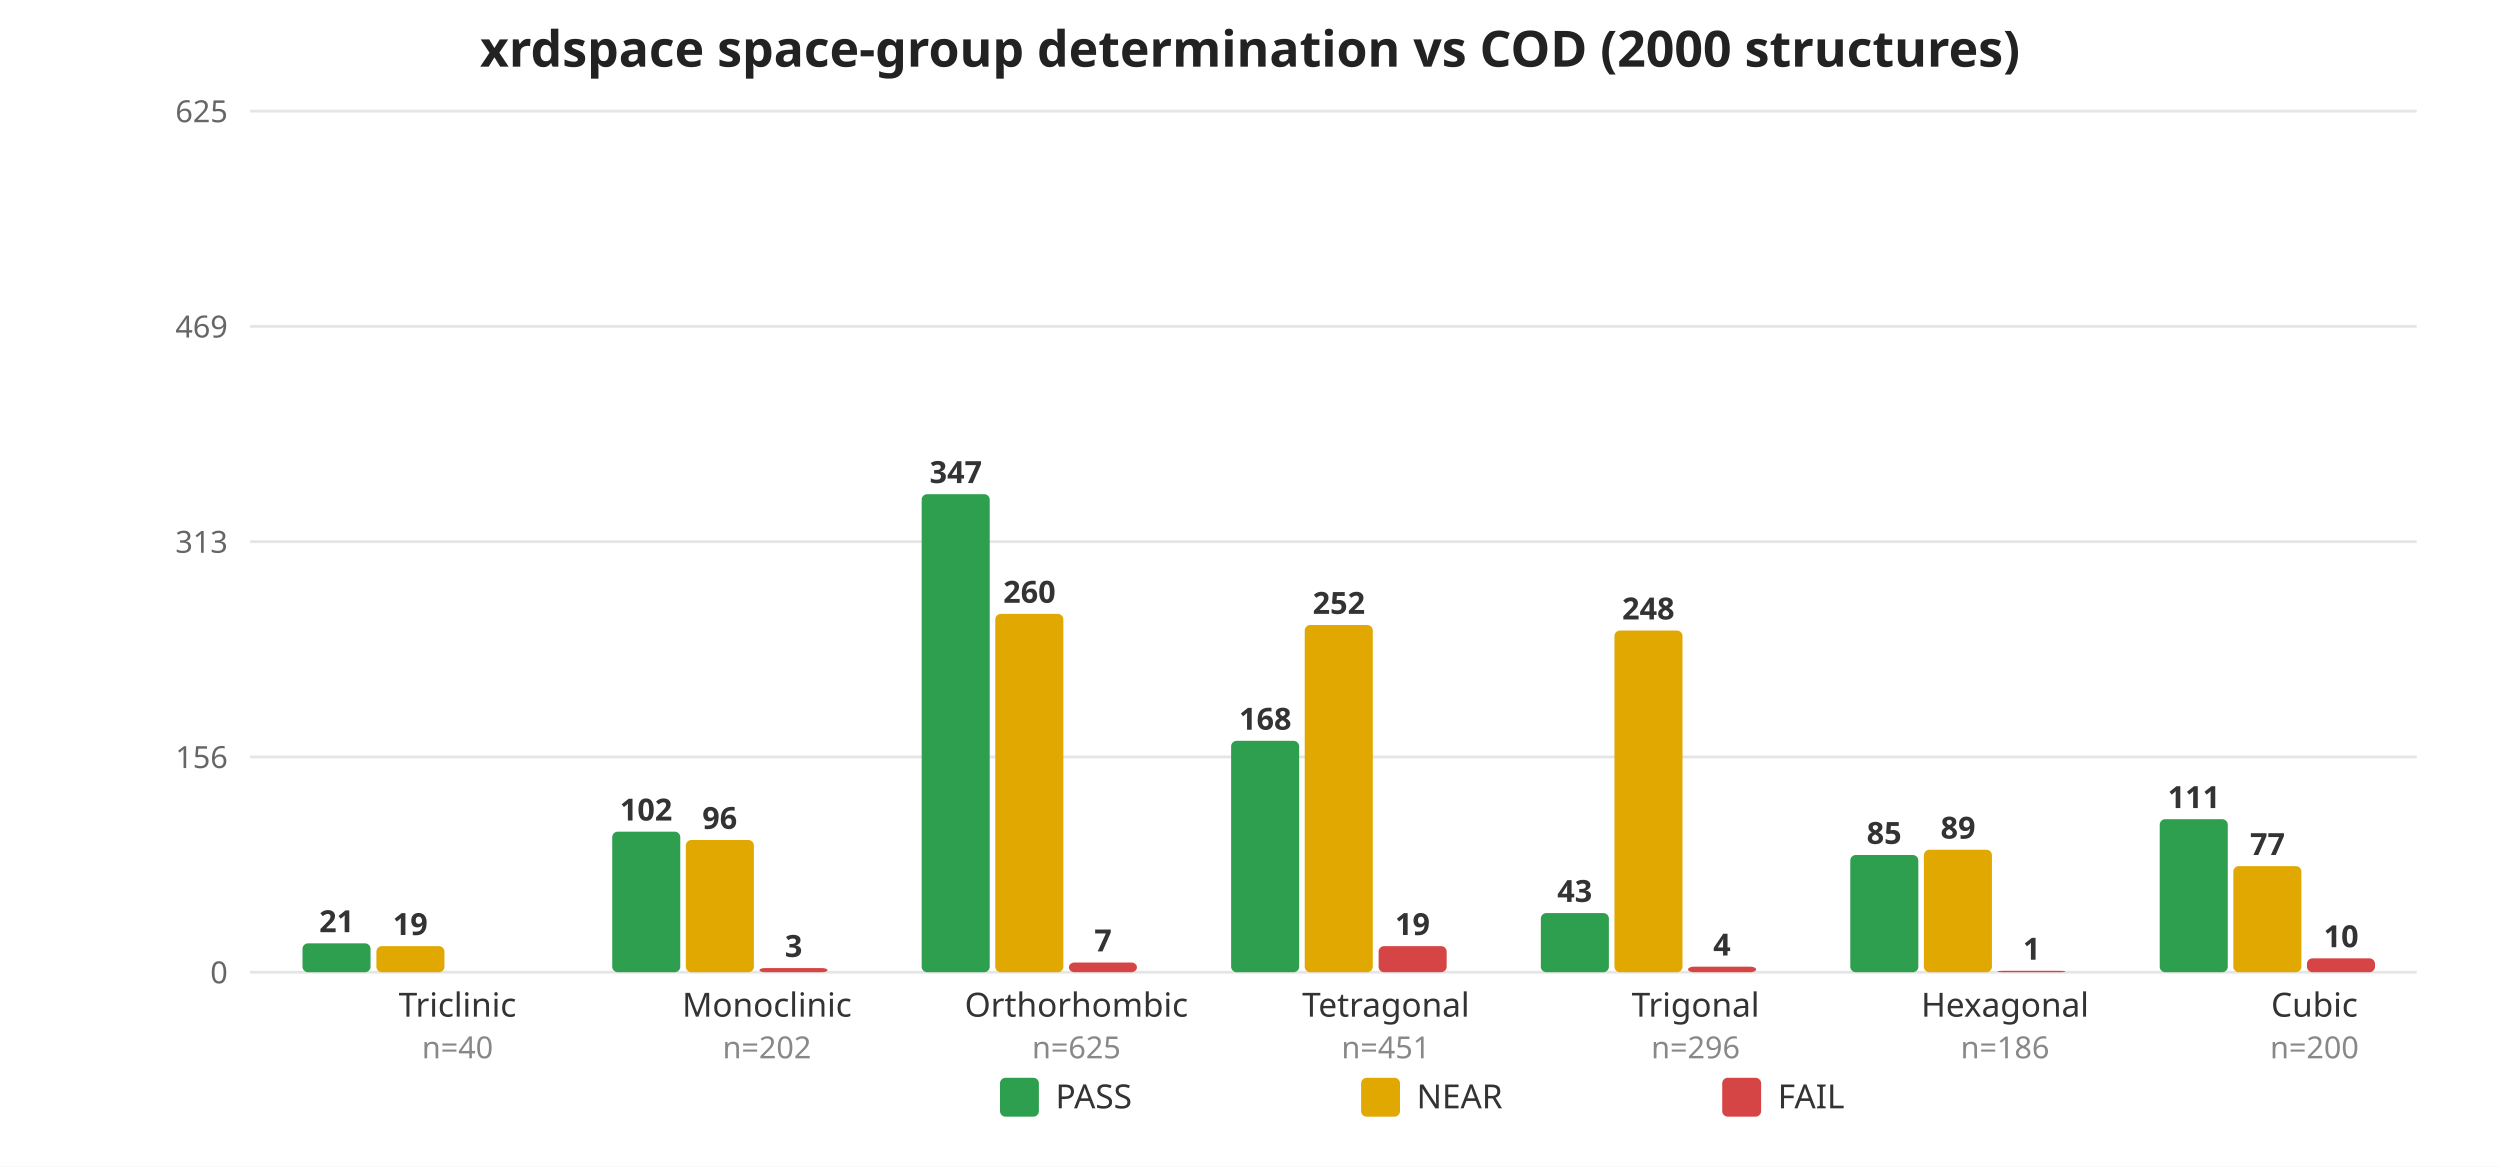
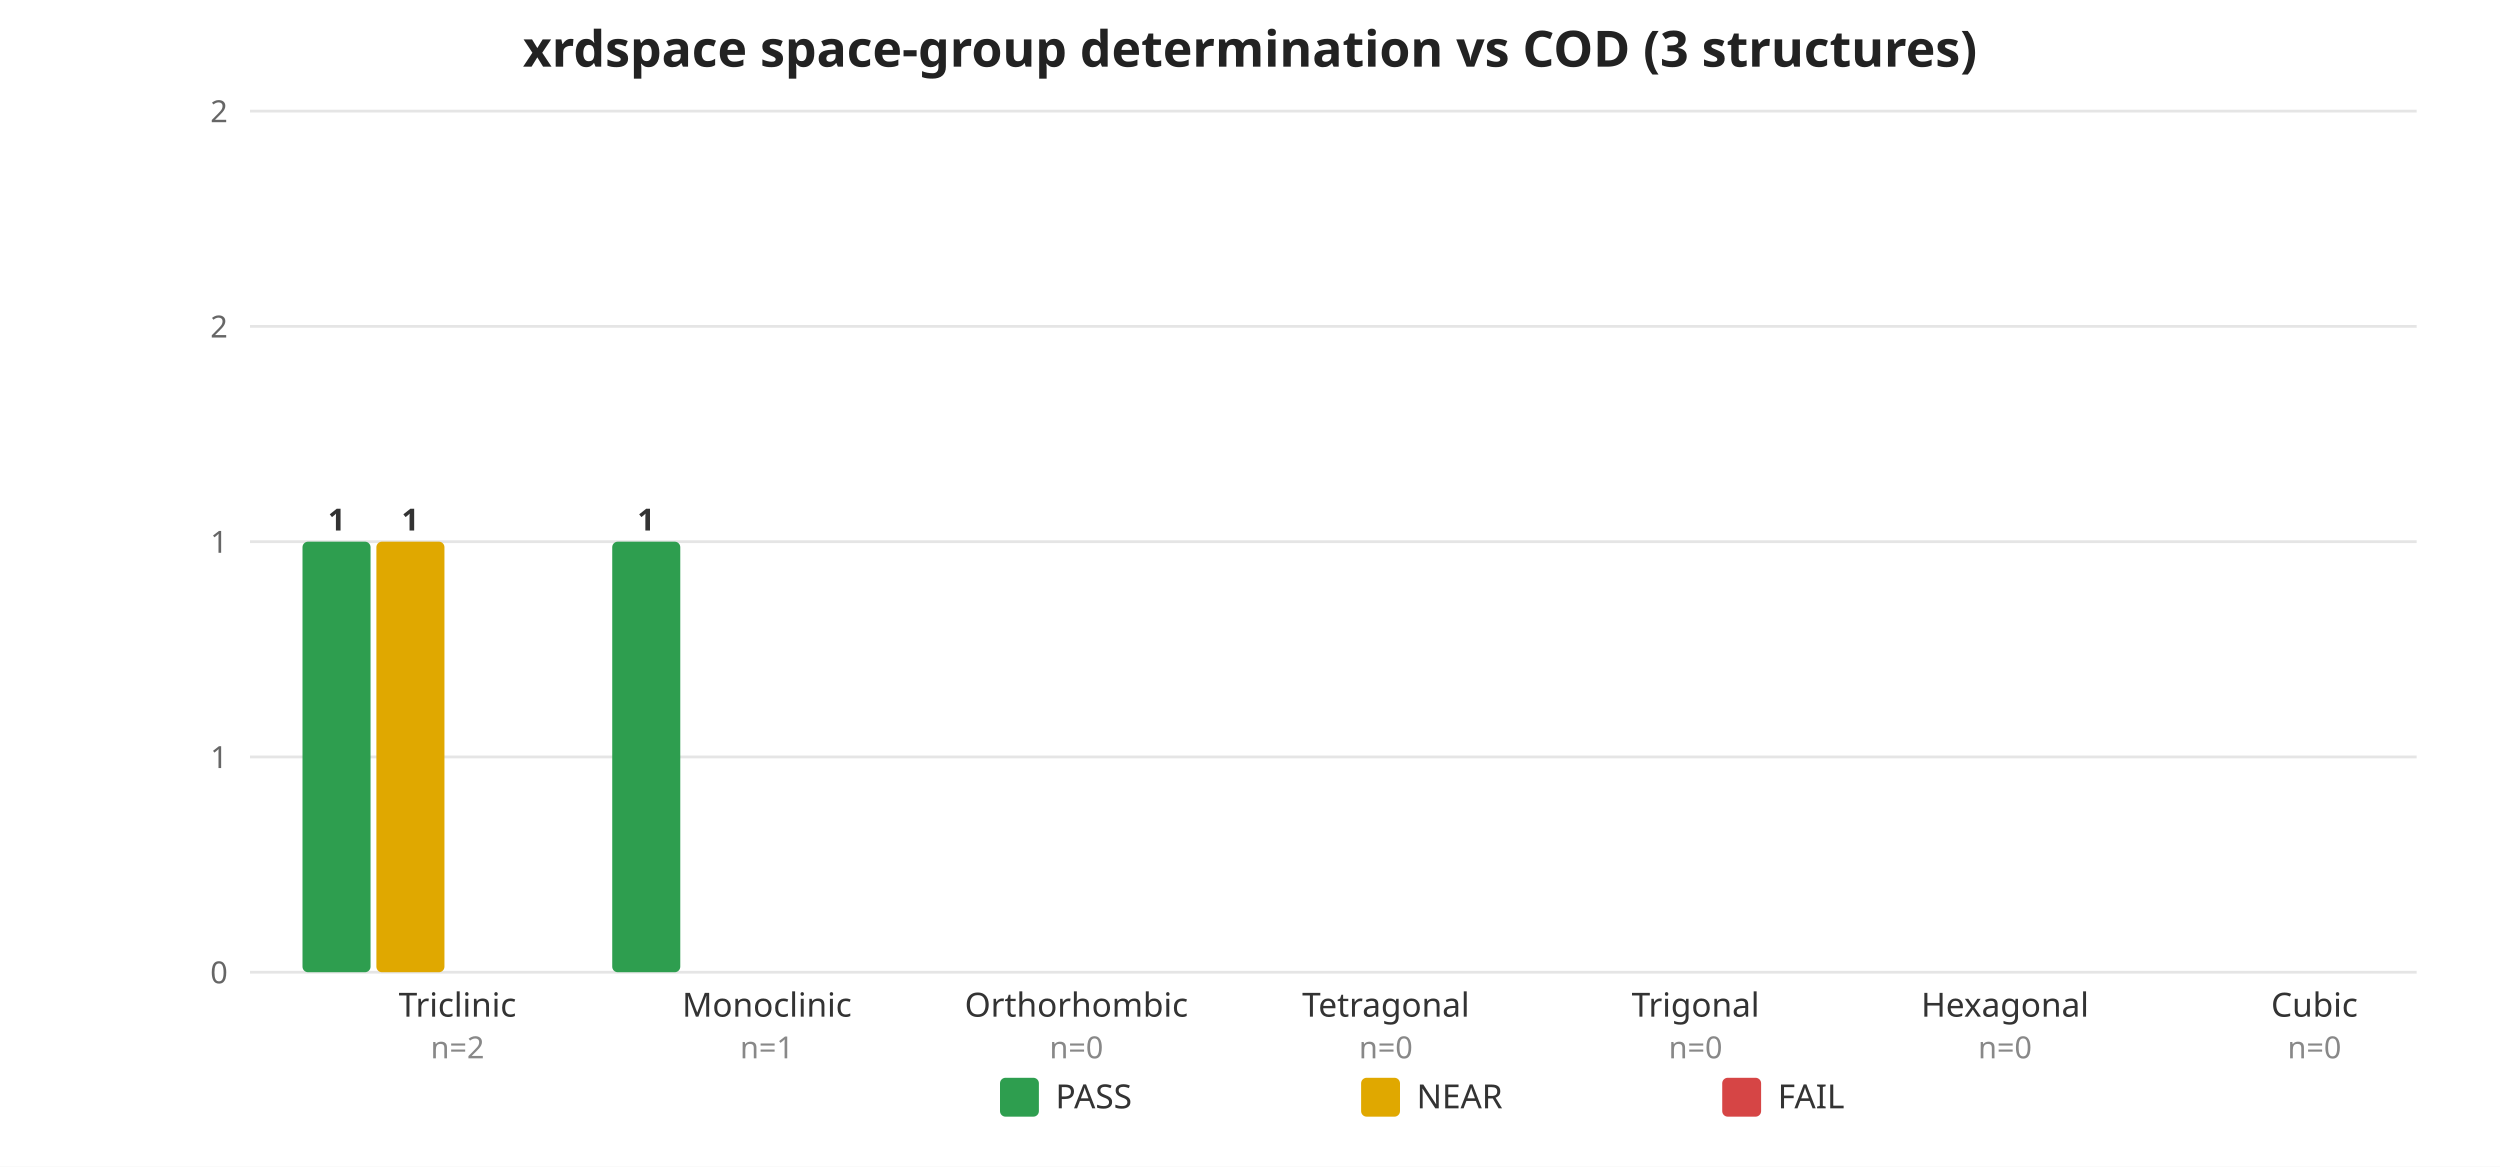
<svg xmlns="http://www.w3.org/2000/svg" width="900" height="420" viewBox="0 0 900 420" font-family="sans-serif">
  <rect x="0" y="0" width="900" height="420" fill="#ffffff" />
-   <text x="450" y="24" text-anchor="middle" font-size="18" font-weight="bold" fill="#222">xrdspace space-group determination vs COD (2000 structures)</text>
+   <text x="450" y="24" text-anchor="middle" font-size="18" font-weight="bold" fill="#222">xrdspace space-group determination vs COD (3 structures)</text>
  <line x1="90" y1="350" x2="870" y2="350" stroke="#e5e5e5" stroke-width="1" />
  <text x="82" y="354" text-anchor="end" font-size="11" fill="#666">0</text>
  <line x1="90" y1="272.5" x2="870" y2="272.5" stroke="#e5e5e5" stroke-width="1" />
-   <text x="82" y="276.5" text-anchor="end" font-size="11" fill="#666">156</text>
+   <text x="82" y="276.5" text-anchor="end" font-size="11" fill="#666">1</text>
  <line x1="90" y1="195" x2="870" y2="195" stroke="#e5e5e5" stroke-width="1" />
-   <text x="82" y="199" text-anchor="end" font-size="11" fill="#666">313</text>
+   <text x="82" y="199" text-anchor="end" font-size="11" fill="#666">1</text>
  <line x1="90" y1="117.5" x2="870" y2="117.5" stroke="#e5e5e5" stroke-width="1" />
-   <text x="82" y="121.5" text-anchor="end" font-size="11" fill="#666">469</text>
+   <text x="82" y="121.5" text-anchor="end" font-size="11" fill="#666">2</text>
  <line x1="90" y1="40" x2="870" y2="40" stroke="#e5e5e5" stroke-width="1" />
-   <text x="82" y="44" text-anchor="end" font-size="11" fill="#666">625</text>
-   <rect x="108.9" y="339.6" width="24.5" height="10.4" fill="#2e9e4f" rx="2" />
-   <text x="121.2" y="335.6" text-anchor="middle" font-size="11" fill="#333" font-weight="bold">21</text>
-   <rect x="135.5" y="340.6" width="24.5" height="9.4" fill="#e0a800" rx="2" />
-   <text x="147.7" y="336.6" text-anchor="middle" font-size="11" fill="#333" font-weight="bold">19</text>
+   <text x="82" y="44" text-anchor="end" font-size="11" fill="#666">2</text>
+   <rect x="108.9" y="195.0" width="24.5" height="155.0" fill="#2e9e4f" rx="2" />
+   <text x="121.2" y="191.0" text-anchor="middle" font-size="11" fill="#333" font-weight="bold">1</text>
+   <rect x="135.5" y="195.0" width="24.5" height="155.0" fill="#e0a800" rx="2" />
+   <text x="147.7" y="191.0" text-anchor="middle" font-size="11" fill="#333" font-weight="bold">1</text>
  <rect x="162.0" y="350.0" width="24.5" height="0.0" fill="#d64545" rx="2" />
  <text x="164.7" y="366" text-anchor="middle" font-size="12" fill="#333">Triclinic</text>
-   <text x="164.7" y="381" text-anchor="middle" font-size="11" fill="#888">n=40</text>
-   <rect x="220.4" y="299.4" width="24.5" height="50.6" fill="#2e9e4f" rx="2" />
-   <text x="232.6" y="295.4" text-anchor="middle" font-size="11" fill="#333" font-weight="bold">102</text>
-   <rect x="246.9" y="302.4" width="24.5" height="47.6" fill="#e0a800" rx="2" />
-   <text x="259.1" y="298.4" text-anchor="middle" font-size="11" fill="#333" font-weight="bold">96</text>
-   <rect x="273.4" y="348.5" width="24.5" height="1.5" fill="#d64545" rx="2" />
-   <text x="285.7" y="344.5" text-anchor="middle" font-size="11" fill="#333" font-weight="bold">3</text>
+   <text x="164.7" y="381" text-anchor="middle" font-size="11" fill="#888">n=2</text>
+   <rect x="220.4" y="195.0" width="24.5" height="155.0" fill="#2e9e4f" rx="2" />
+   <text x="232.6" y="191.0" text-anchor="middle" font-size="11" fill="#333" font-weight="bold">1</text>
+   <rect x="246.9" y="350.0" width="24.5" height="0.0" fill="#e0a800" rx="2" />
+   <rect x="273.4" y="350.0" width="24.5" height="0.0" fill="#d64545" rx="2" />
  <text x="276.1" y="366" text-anchor="middle" font-size="12" fill="#333">Monoclinic</text>
-   <text x="276.1" y="381" text-anchor="middle" font-size="11" fill="#888">n=202</text>
-   <rect x="331.8" y="177.9" width="24.5" height="172.1" fill="#2e9e4f" rx="2" />
-   <text x="344.1" y="173.9" text-anchor="middle" font-size="11" fill="#333" font-weight="bold">347</text>
-   <rect x="358.3" y="221.0" width="24.5" height="129.0" fill="#e0a800" rx="2" />
-   <text x="370.6" y="217.0" text-anchor="middle" font-size="11" fill="#333" font-weight="bold">260</text>
-   <rect x="384.8" y="346.5" width="24.5" height="3.5" fill="#d64545" rx="2" />
-   <text x="397.1" y="342.5" text-anchor="middle" font-size="11" fill="#333" font-weight="bold">7</text>
+   <text x="276.1" y="381" text-anchor="middle" font-size="11" fill="#888">n=1</text>
+   <rect x="331.8" y="350.0" width="24.5" height="0.0" fill="#2e9e4f" rx="2" />
+   <rect x="358.3" y="350.0" width="24.5" height="0.0" fill="#e0a800" rx="2" />
+   <rect x="384.8" y="350.0" width="24.5" height="0.0" fill="#d64545" rx="2" />
  <text x="387.5" y="366" text-anchor="middle" font-size="12" fill="#333">Orthorhombic</text>
-   <text x="387.5" y="381" text-anchor="middle" font-size="11" fill="#888">n=625</text>
-   <rect x="443.2" y="266.7" width="24.5" height="83.3" fill="#2e9e4f" rx="2" />
-   <text x="455.5" y="262.7" text-anchor="middle" font-size="11" fill="#333" font-weight="bold">168</text>
-   <rect x="469.7" y="225.0" width="24.5" height="125.0" fill="#e0a800" rx="2" />
-   <text x="482.0" y="221.0" text-anchor="middle" font-size="11" fill="#333" font-weight="bold">252</text>
-   <rect x="496.3" y="340.6" width="24.5" height="9.4" fill="#d64545" rx="2" />
-   <text x="508.5" y="336.6" text-anchor="middle" font-size="11" fill="#333" font-weight="bold">19</text>
+   <text x="387.5" y="381" text-anchor="middle" font-size="11" fill="#888">n=0</text>
+   <rect x="443.2" y="350.0" width="24.5" height="0.0" fill="#2e9e4f" rx="2" />
+   <rect x="469.7" y="350.0" width="24.5" height="0.0" fill="#e0a800" rx="2" />
+   <rect x="496.3" y="350.0" width="24.5" height="0.0" fill="#d64545" rx="2" />
  <text x="498.9" y="366" text-anchor="middle" font-size="12" fill="#333">Tetragonal</text>
-   <text x="498.9" y="381" text-anchor="middle" font-size="11" fill="#888">n=451</text>
-   <rect x="554.7" y="328.7" width="24.5" height="21.3" fill="#2e9e4f" rx="2" />
-   <text x="566.9" y="324.7" text-anchor="middle" font-size="11" fill="#333" font-weight="bold">43</text>
-   <rect x="581.2" y="227.0" width="24.5" height="123.0" fill="#e0a800" rx="2" />
-   <text x="593.4" y="223.0" text-anchor="middle" font-size="11" fill="#333" font-weight="bold">248</text>
-   <rect x="607.7" y="348.0" width="24.5" height="2.0" fill="#d64545" rx="2" />
-   <text x="619.9" y="344.0" text-anchor="middle" font-size="11" fill="#333" font-weight="bold">4</text>
+   <text x="498.9" y="381" text-anchor="middle" font-size="11" fill="#888">n=0</text>
+   <rect x="554.7" y="350.0" width="24.5" height="0.0" fill="#2e9e4f" rx="2" />
+   <rect x="581.2" y="350.0" width="24.5" height="0.0" fill="#e0a800" rx="2" />
+   <rect x="607.7" y="350.0" width="24.5" height="0.0" fill="#d64545" rx="2" />
  <text x="610.4" y="366" text-anchor="middle" font-size="12" fill="#333">Trigonal</text>
-   <text x="610.4" y="381" text-anchor="middle" font-size="11" fill="#888">n=296</text>
-   <rect x="666.1" y="307.8" width="24.5" height="42.2" fill="#2e9e4f" rx="2" />
-   <text x="678.3" y="303.8" text-anchor="middle" font-size="11" fill="#333" font-weight="bold">85</text>
-   <rect x="692.6" y="305.9" width="24.5" height="44.1" fill="#e0a800" rx="2" />
-   <text x="704.9" y="301.9" text-anchor="middle" font-size="11" fill="#333" font-weight="bold">89</text>
-   <rect x="719.1" y="349.5" width="24.5" height="0.5" fill="#d64545" rx="2" />
-   <text x="731.4" y="345.5" text-anchor="middle" font-size="11" fill="#333" font-weight="bold">1</text>
+   <text x="610.4" y="381" text-anchor="middle" font-size="11" fill="#888">n=0</text>
+   <rect x="666.1" y="350.0" width="24.5" height="0.0" fill="#2e9e4f" rx="2" />
+   <rect x="692.6" y="350.0" width="24.5" height="0.0" fill="#e0a800" rx="2" />
+   <rect x="719.1" y="350.0" width="24.5" height="0.0" fill="#d64545" rx="2" />
  <text x="721.8" y="366" text-anchor="middle" font-size="12" fill="#333">Hexagonal</text>
-   <text x="721.8" y="381" text-anchor="middle" font-size="11" fill="#888">n=186</text>
-   <rect x="777.5" y="294.9" width="24.5" height="55.1" fill="#2e9e4f" rx="2" />
-   <text x="789.8" y="290.9" text-anchor="middle" font-size="11" fill="#333" font-weight="bold">111</text>
-   <rect x="804.0" y="311.8" width="24.5" height="38.2" fill="#e0a800" rx="2" />
-   <text x="816.3" y="307.8" text-anchor="middle" font-size="11" fill="#333" font-weight="bold">77</text>
-   <rect x="830.5" y="345.0" width="24.5" height="5.0" fill="#d64545" rx="2" />
-   <text x="842.8" y="341.0" text-anchor="middle" font-size="11" fill="#333" font-weight="bold">10</text>
+   <text x="721.8" y="381" text-anchor="middle" font-size="11" fill="#888">n=0</text>
+   <rect x="777.5" y="350.0" width="24.5" height="0.0" fill="#2e9e4f" rx="2" />
+   <rect x="804.0" y="350.0" width="24.5" height="0.0" fill="#e0a800" rx="2" />
+   <rect x="830.5" y="350.0" width="24.5" height="0.0" fill="#d64545" rx="2" />
  <text x="833.2" y="366" text-anchor="middle" font-size="12" fill="#333">Cubic</text>
-   <text x="833.2" y="381" text-anchor="middle" font-size="11" fill="#888">n=200</text>
+   <text x="833.2" y="381" text-anchor="middle" font-size="11" fill="#888">n=0</text>
  <rect x="360" y="388" width="14" height="14" fill="#2e9e4f" rx="2" />
  <text x="380" y="399" font-size="12" fill="#333">PASS</text>
  <rect x="490" y="388" width="14" height="14" fill="#e0a800" rx="2" />
  <text x="510" y="399" font-size="12" fill="#333">NEAR</text>
  <rect x="620" y="388" width="14" height="14" fill="#d64545" rx="2" />
  <text x="640" y="399" font-size="12" fill="#333">FAIL</text>
</svg>
